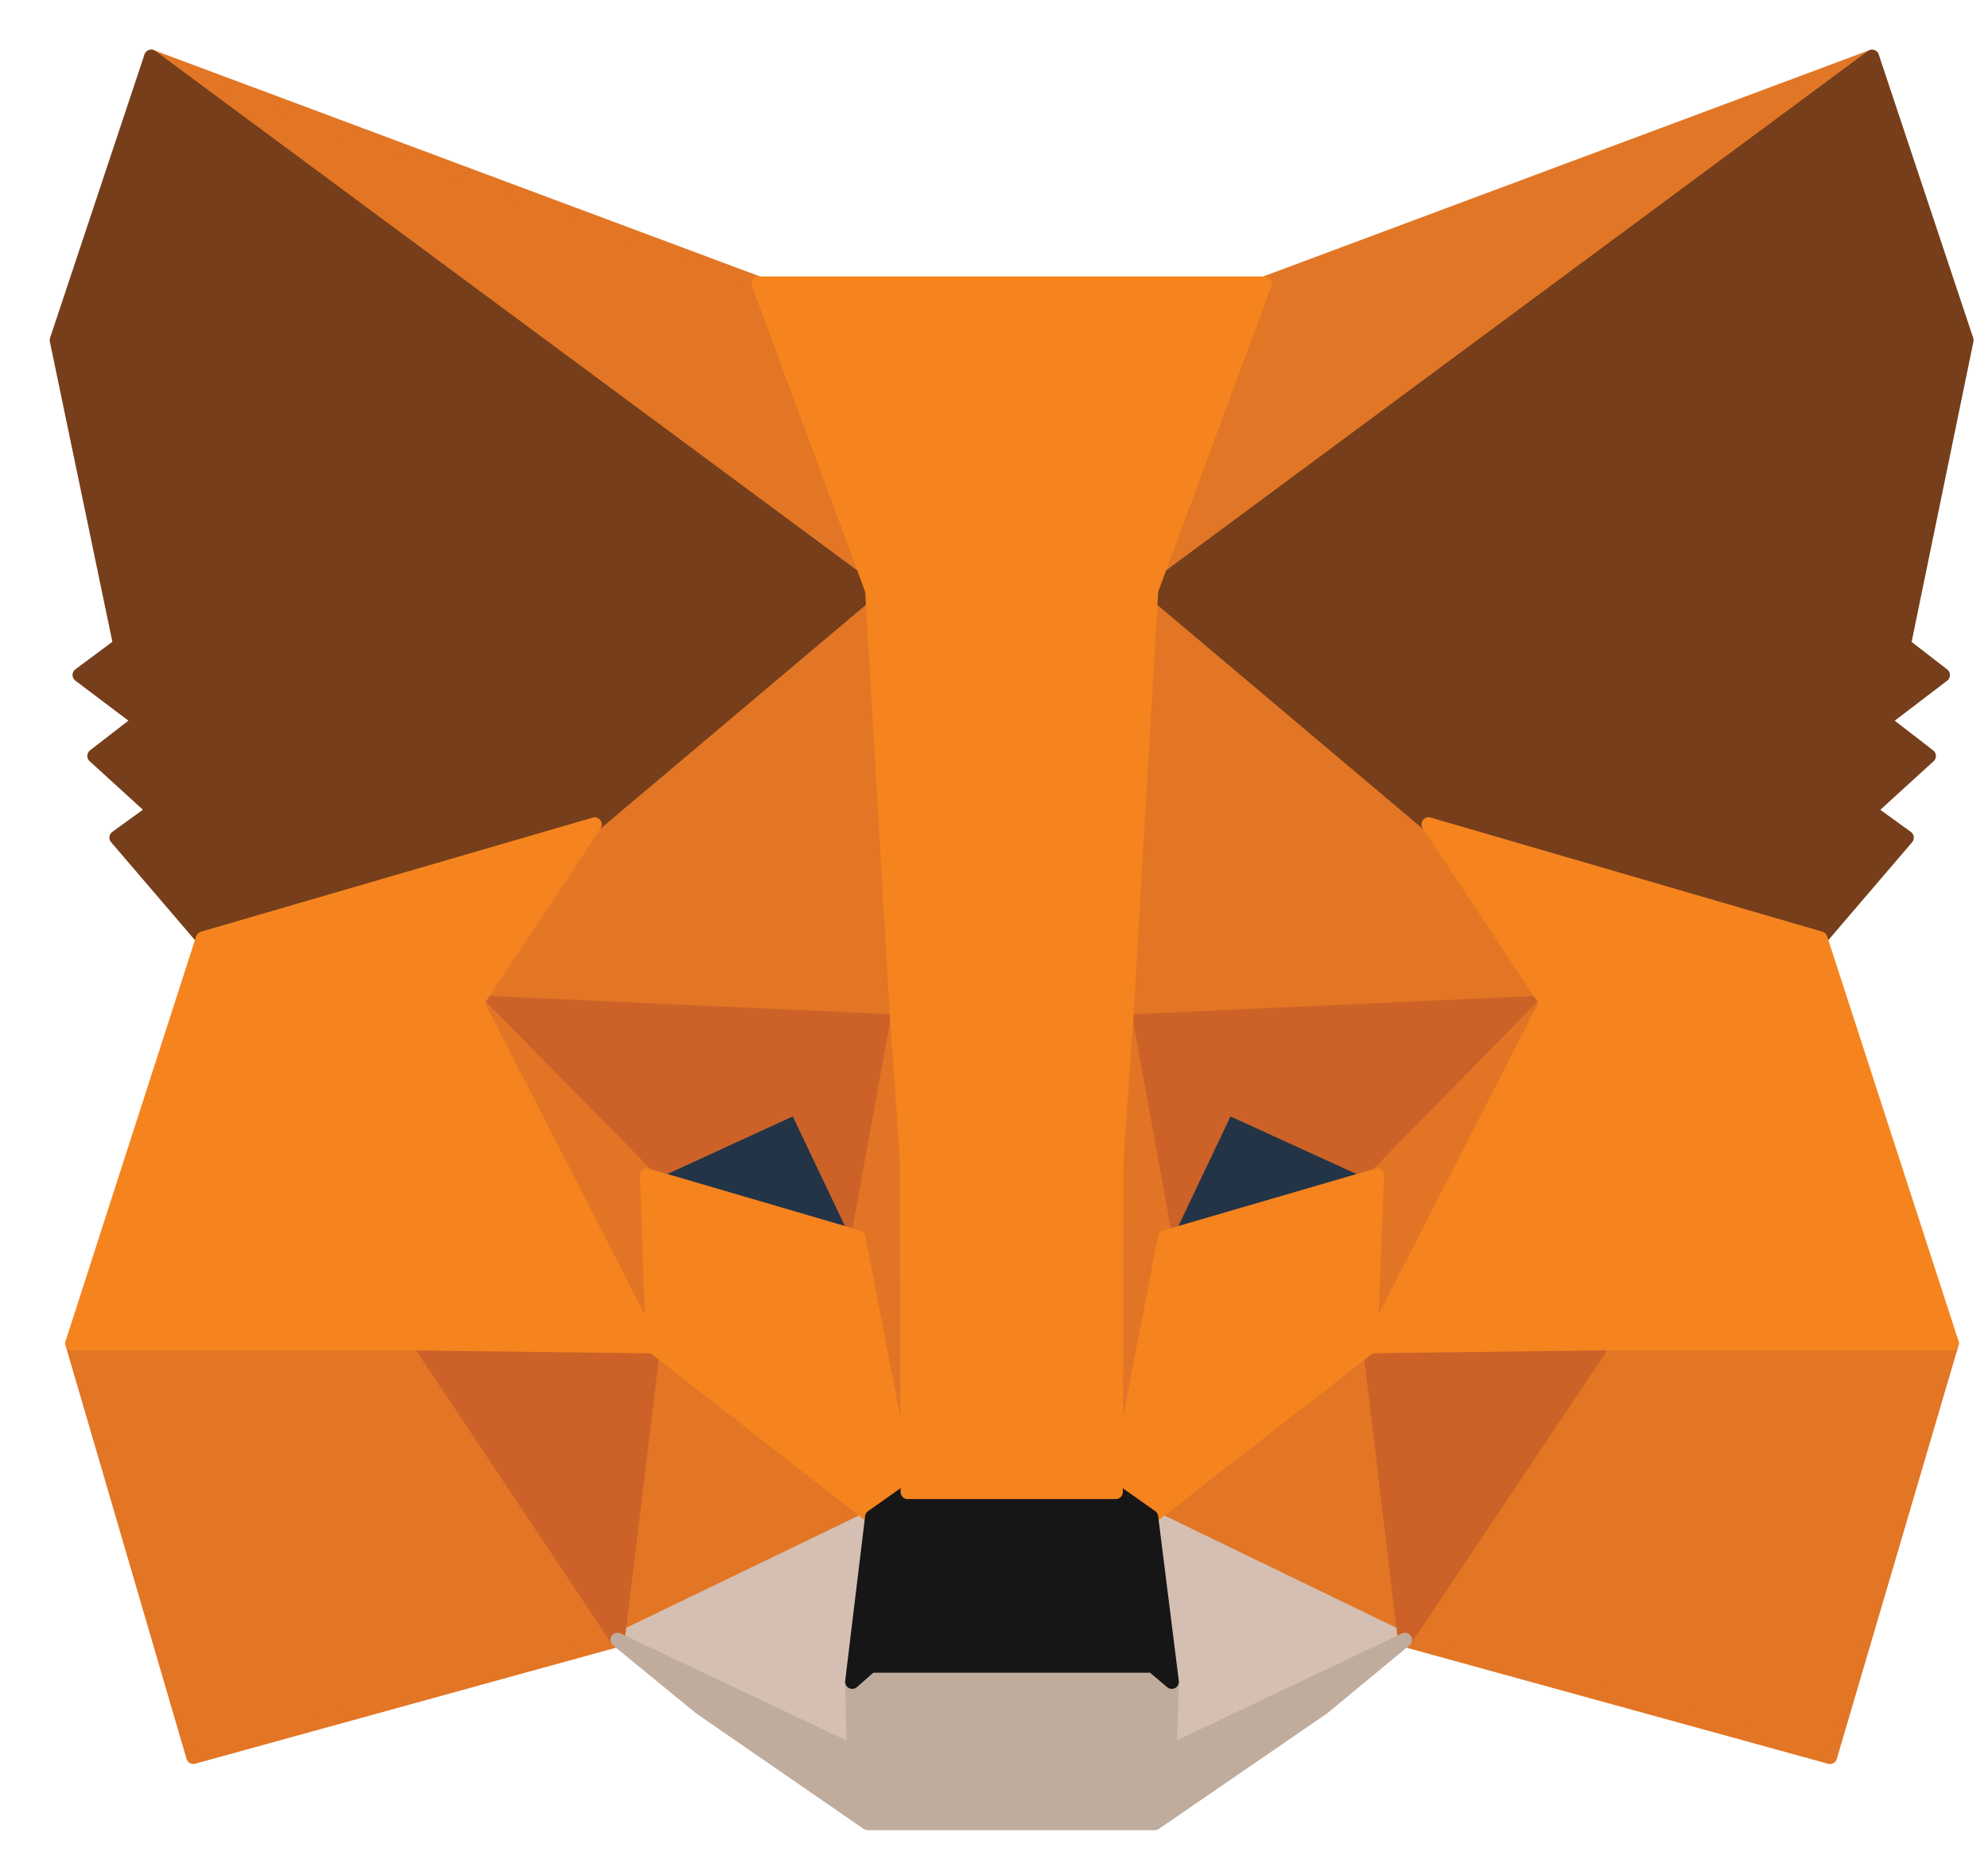
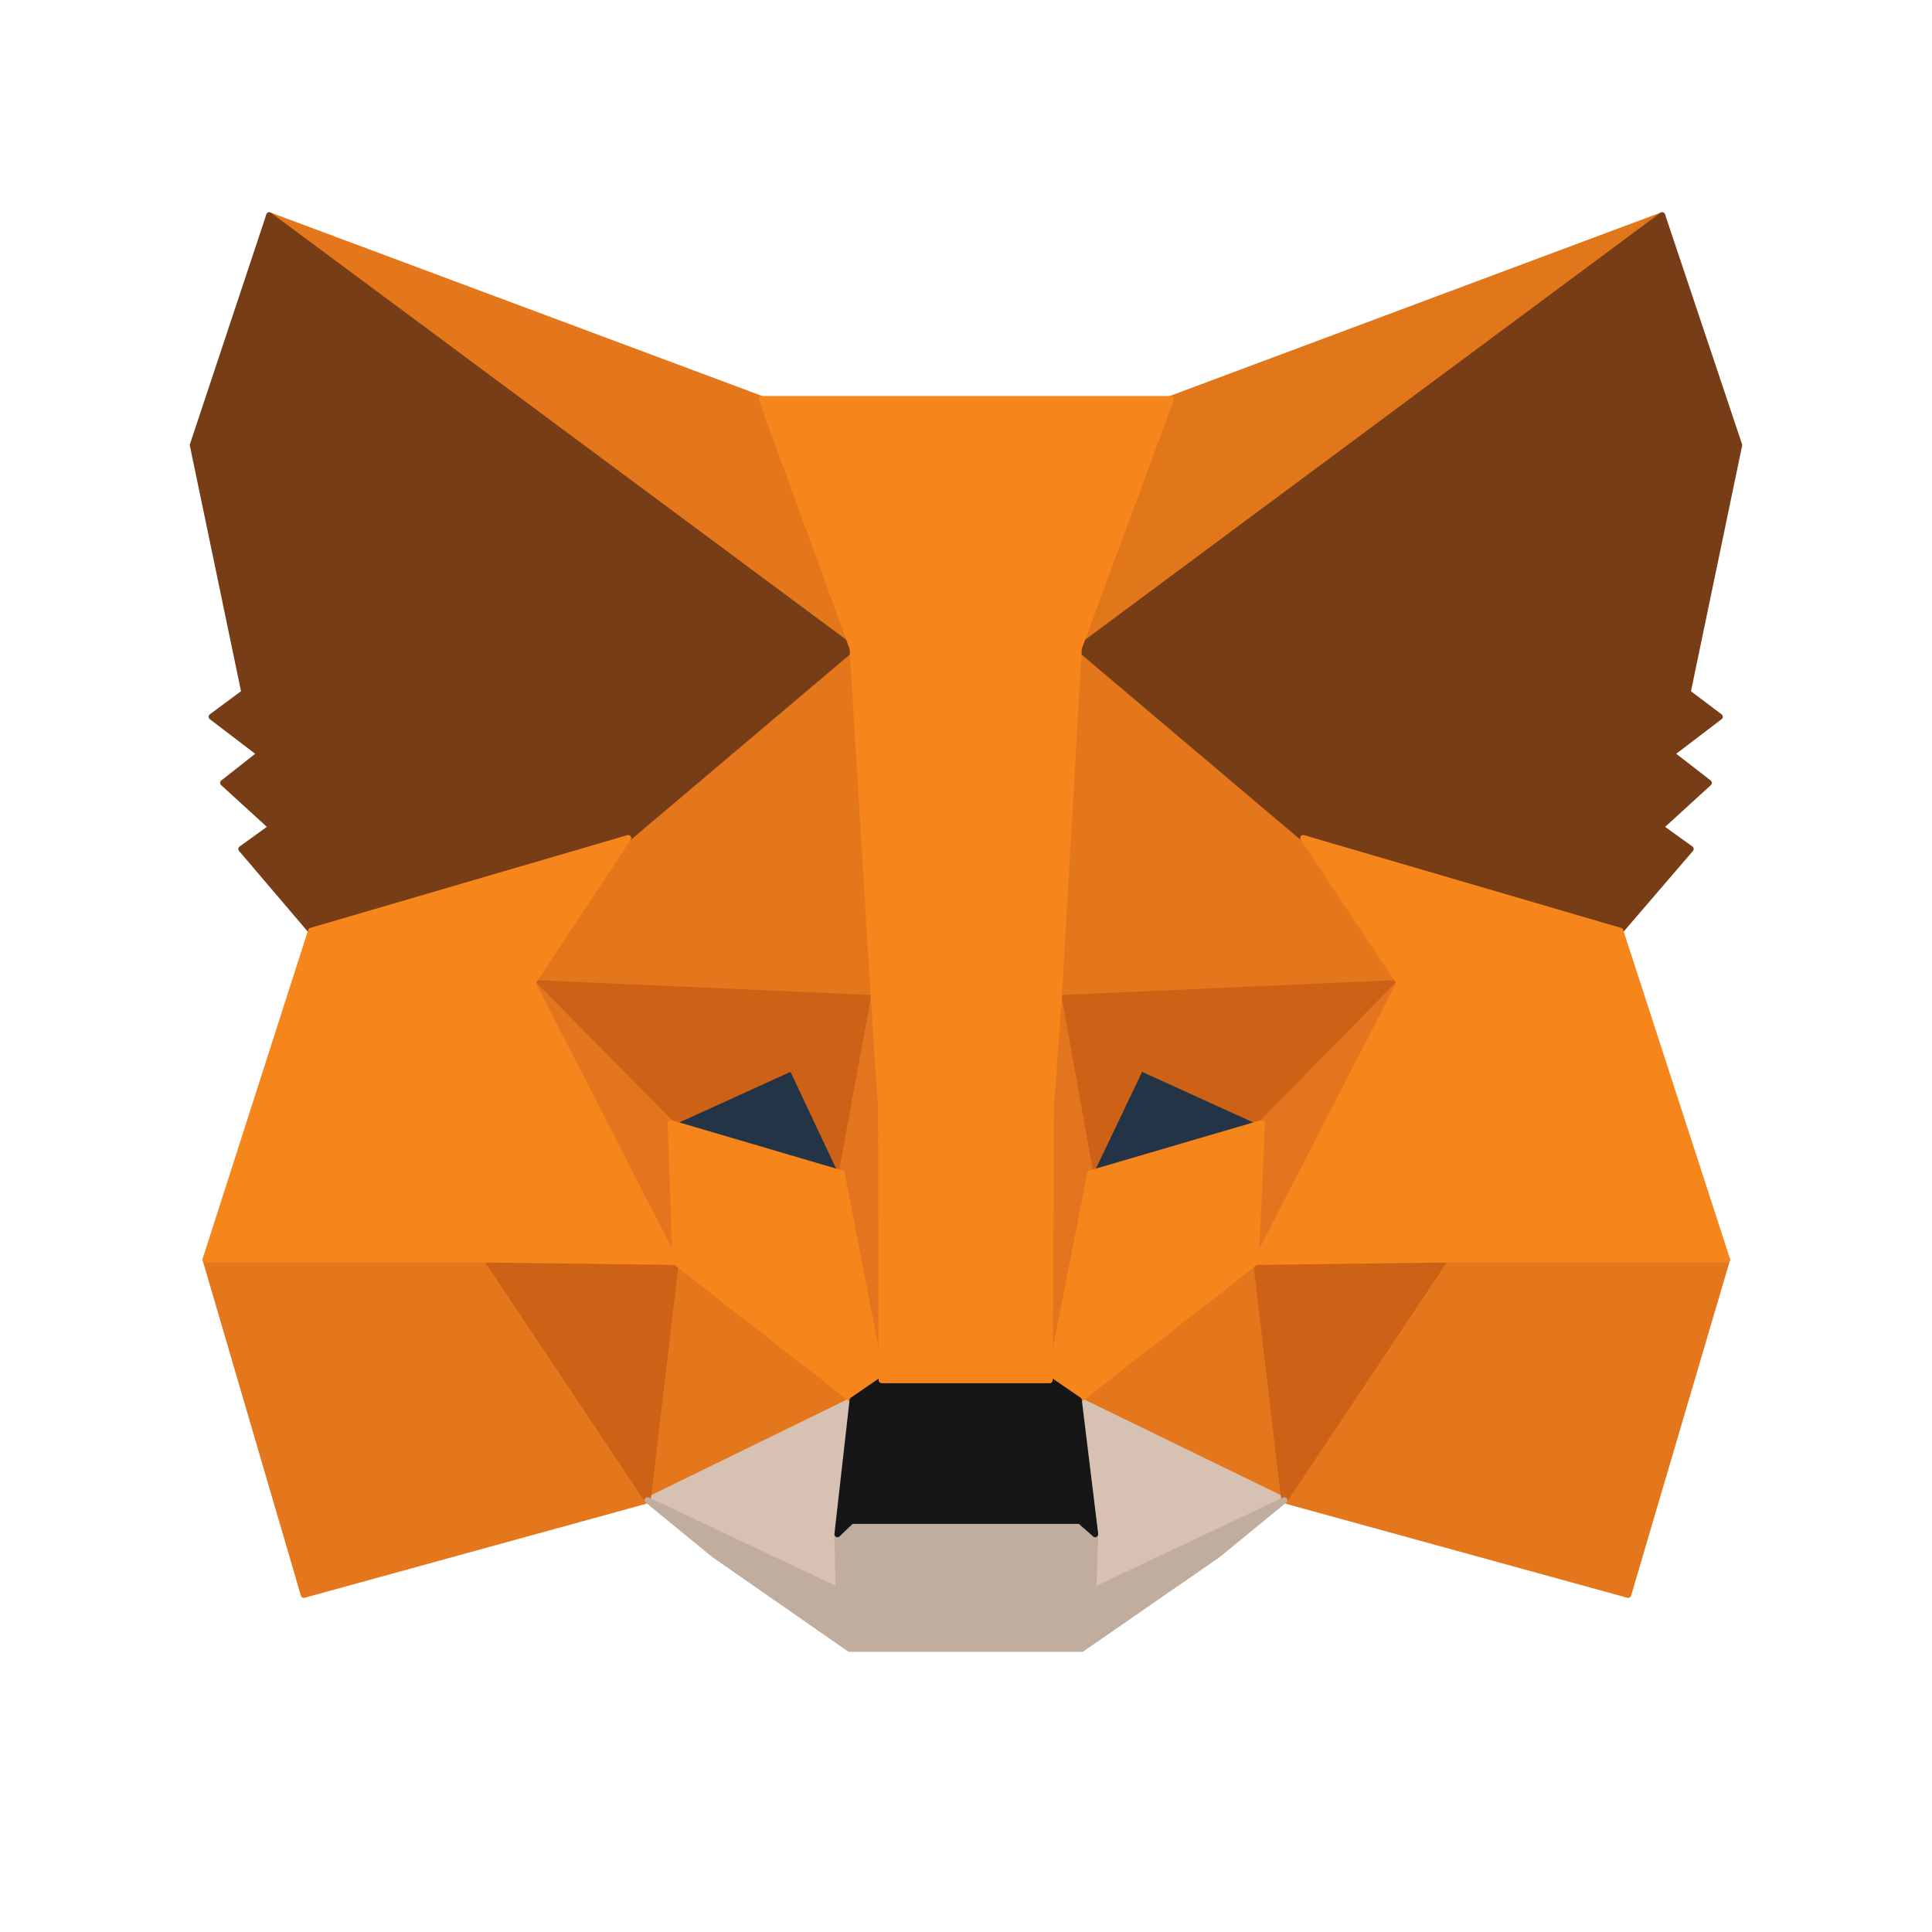
- <svg xmlns="http://www.w3.org/2000/svg" fill="none" height="33" viewBox="0 0 35 33" width="35">
-   <g stroke-linecap="round" stroke-linejoin="round" stroke-width=".25">
-     <path d="m32.958 1-13.134 9.718 2.442-5.727z" fill="#e17726" stroke="#e17726" />
-     <g fill="#e27625" stroke="#e27625">
-       <path d="m2.663 1 13.017 9.809-2.325-5.818z" />
-       <path d="m28.23 23.534-3.495 5.339 7.483 2.06 2.144-7.282z" />
-       <path d="m1.273 23.65 2.131 7.282 7.47-2.06-3.482-5.339z" />
-       <path d="m10.471 14.515-2.079 3.136 7.405.337-.247-7.969z" />
-       <path d="m25.151 14.515-5.157-4.587-.169 8.06 7.405-.337z" />
-       <path d="m10.873 28.872 4.482-2.164-3.858-3.006z" />
-       <path d="m20.266 26.708 4.469 2.164-.611-5.17z" />
-     </g>
-     <path d="m24.735 28.872-4.469-2.164.364 2.902-.039 1.231z" fill="#d5bfb2" stroke="#d5bfb2" />
-     <path d="m10.873 28.872 4.157 1.97-.026-1.231.351-2.902z" fill="#d5bfb2" stroke="#d5bfb2" />
-     <path d="m15.108 21.784-3.716-1.088 2.624-1.205z" fill="#233447" stroke="#233447" />
-     <path d="m20.513 21.784 1.091-2.293 2.637 1.205z" fill="#233447" stroke="#233447" />
-     <path d="m10.873 28.872.649-5.339-4.131.117z" fill="#cc6228" stroke="#cc6228" />
-     <path d="m24.098 23.534.637 5.339 3.495-5.222z" fill="#cc6228" stroke="#cc6228" />
-     <path d="m27.229 17.651-7.405.337.689 3.797 1.091-2.293 2.637 1.205z" fill="#cc6228" stroke="#cc6228" />
-     <path d="m11.393 20.696 2.624-1.205 1.091 2.293.689-3.797-7.405-.337z" fill="#cc6228" stroke="#cc6228" />
-     <path d="m8.392 17.651 3.105 6.051-.104-3.006z" fill="#e27525" stroke="#e27525" />
-     <path d="m24.241 20.696-.117 3.006 3.105-6.051z" fill="#e27525" stroke="#e27525" />
-     <path d="m15.797 17.988-.689 3.797.87 4.483.195-5.909z" fill="#e27525" stroke="#e27525" />
-     <path d="m19.824 17.988-.364 2.358.182 5.922.87-4.483z" fill="#e27525" stroke="#e27525" />
-     <path d="m20.513 21.784-.87 4.483.624.441 3.858-3.006.117-3.006z" fill="#f5841f" stroke="#f5841f" />
-     <path d="m11.393 20.696.104 3.006 3.858 3.006.624-.441-.87-4.483z" fill="#f5841f" stroke="#f5841f" />
-     <path d="m20.591 30.842.039-1.231-.338-.285h-4.963l-.325.285.026 1.231-4.157-1.97 1.455 1.192 2.949 2.034h5.054l2.962-2.034 1.442-1.192z" fill="#c0ac9d" stroke="#c0ac9d" />
-     <path d="m20.266 26.708-.624-.441h-3.663l-.624.441-.351 2.902.325-.285h4.963l.338.285z" fill="#161616" stroke="#161616" />
-     <path d="m33.517 11.353 1.104-5.364-1.663-4.989-12.692 9.394 4.885 4.12 6.898 2.009 1.52-1.775-.663-.479 1.052-.959-.805-.622 1.052-.803z" fill="#763e1a" stroke="#763e1a" />
-     <path d="m1 5.989 1.117 5.364-.715.531 1.065.803-.805.622 1.052.959-.663.479 1.52 1.775 6.898-2.009 4.885-4.12-12.692-9.394z" fill="#763e1a" stroke="#763e1a" />
-     <path d="m32.049 16.523-6.898-2.009 2.079 3.136-3.105 6.051 4.105-.052h6.132z" fill="#f5841f" stroke="#f5841f" />
-     <path d="m10.47 14.515-6.898 2.009-2.299 7.127h6.119l4.105.052-3.105-6.051z" fill="#f5841f" stroke="#f5841f" />
-     <path d="m19.824 17.988.442-7.593 2.001-5.403h-8.912l2.001 5.403.442 7.593.169 2.384.013 5.896h3.663l.013-5.896z" fill="#f5841f" stroke="#f5841f" />
+ <svg xmlns="http://www.w3.org/2000/svg" version="1.1" id="Layer_1" x="0px" y="0px" viewBox="0 0 318.6 318.6" style="enable-background:new 0 0 318.6 318.6;" xml:space="preserve">
+   <style type="text/css">
+ 	.st0{fill:#E2761B;stroke:#E2761B;stroke-linecap:round;stroke-linejoin:round;}
+ 	.st1{fill:#E4761B;stroke:#E4761B;stroke-linecap:round;stroke-linejoin:round;}
+ 	.st2{fill:#D7C1B3;stroke:#D7C1B3;stroke-linecap:round;stroke-linejoin:round;}
+ 	.st3{fill:#233447;stroke:#233447;stroke-linecap:round;stroke-linejoin:round;}
+ 	.st4{fill:#CD6116;stroke:#CD6116;stroke-linecap:round;stroke-linejoin:round;}
+ 	.st5{fill:#E4751F;stroke:#E4751F;stroke-linecap:round;stroke-linejoin:round;}
+ 	.st6{fill:#F6851B;stroke:#F6851B;stroke-linecap:round;stroke-linejoin:round;}
+ 	.st7{fill:#C0AD9E;stroke:#C0AD9E;stroke-linecap:round;stroke-linejoin:round;}
+ 	.st8{fill:#161616;stroke:#161616;stroke-linecap:round;stroke-linejoin:round;}
+ 	.st9{fill:#763D16;stroke:#763D16;stroke-linecap:round;stroke-linejoin:round;}
+ </style>
+   <polygon class="st0" points="274.1,35.5 174.6,109.4 193,65.8 " />
+   <g>
+     <polygon class="st1" points="44.4,35.5 143.1,110.1 125.6,65.8  " />
+     <polygon class="st1" points="238.3,206.8 211.8,247.4 268.5,263 284.8,207.7  " />
+     <polygon class="st1" points="33.9,207.7 50.1,263 106.8,247.4 80.3,206.8  " />
+     <polygon class="st1" points="103.6,138.2 87.8,162.1 144.1,164.6 142.1,104.1  " />
+     <polygon class="st1" points="214.9,138.2 175.9,103.4 174.6,164.6 230.8,162.1  " />
+     <polygon class="st1" points="106.8,247.4 140.6,230.9 111.4,208.1  " />
+     <polygon class="st1" points="177.9,230.9 211.8,247.4 207.1,208.1  " />
  </g>
+   <g>
+     <polygon class="st2" points="211.8,247.4 177.9,230.9 180.6,253 180.3,262.3  " />
+     <polygon class="st2" points="106.8,247.4 138.3,262.3 138.1,253 140.6,230.9  " />
+   </g>
+   <polygon class="st3" points="138.8,193.5 110.6,185.2 130.5,176.1 " />
+   <polygon class="st3" points="179.7,193.5 188,176.1 208,185.2 " />
+   <g>
+     <polygon class="st4" points="106.8,247.4 111.6,206.8 80.3,207.7  " />
+     <polygon class="st4" points="207,206.8 211.8,247.4 238.3,207.7  " />
+     <polygon class="st4" points="230.8,162.1 174.6,164.6 179.8,193.5 188.1,176.1 208.1,185.2  " />
+     <polygon class="st4" points="110.6,185.2 130.6,176.1 138.8,193.5 144.1,164.6 87.8,162.1  " />
+   </g>
+   <g>
+     <polygon class="st5" points="87.8,162.1 111.4,208.1 110.6,185.2  " />
+     <polygon class="st5" points="208.1,185.2 207.1,208.1 230.8,162.1  " />
+     <polygon class="st5" points="144.1,164.6 138.8,193.5 145.4,227.6 146.9,182.7  " />
+     <polygon class="st5" points="174.6,164.6 171.9,182.6 173.1,227.6 179.8,193.5  " />
+   </g>
+   <polygon class="st6" points="179.8,193.5 173.1,227.6 177.9,230.9 207.1,208.1 208.1,185.2 " />
+   <polygon class="st6" points="110.6,185.2 111.4,208.1 140.6,230.9 145.4,227.6 138.8,193.5 " />
+   <polygon class="st7" points="180.3,262.3 180.6,253 178.1,250.8 140.4,250.8 138.1,253 138.3,262.3 106.8,247.4 117.8,256.4   140.1,271.9 178.4,271.9 200.8,256.4 211.8,247.4 " />
+   <polygon class="st8" points="177.9,230.9 173.1,227.6 145.4,227.6 140.6,230.9 138.1,253 140.4,250.8 178.1,250.8 180.6,253 " />
+   <g>
+     <polygon class="st9" points="278.3,114.2 286.8,73.4 274.1,35.5 177.9,106.9 214.9,138.2 267.2,153.5 278.8,140 273.8,136.4    281.8,129.1 275.6,124.3 283.6,118.2  " />
+     <polygon class="st9" points="31.8,73.4 40.3,114.2 34.9,118.2 42.9,124.3 36.8,129.1 44.8,136.4 39.8,140 51.3,153.5 103.6,138.2    140.6,106.9 44.4,35.5  " />
+   </g>
+   <polygon class="st6" points="267.2,153.5 214.9,138.2 230.8,162.1 207.1,208.1 238.3,207.7 284.8,207.7 " />
+   <polygon class="st6" points="103.6,138.2 51.3,153.5 33.9,207.7 80.3,207.7 111.4,208.1 87.8,162.1 " />
+   <polygon class="st6" points="174.6,164.6 177.9,106.9 193.1,65.8 125.6,65.8 140.6,106.9 144.1,164.6 145.3,182.8 145.4,227.6   173.1,227.6 173.3,182.8 " />
</svg>
